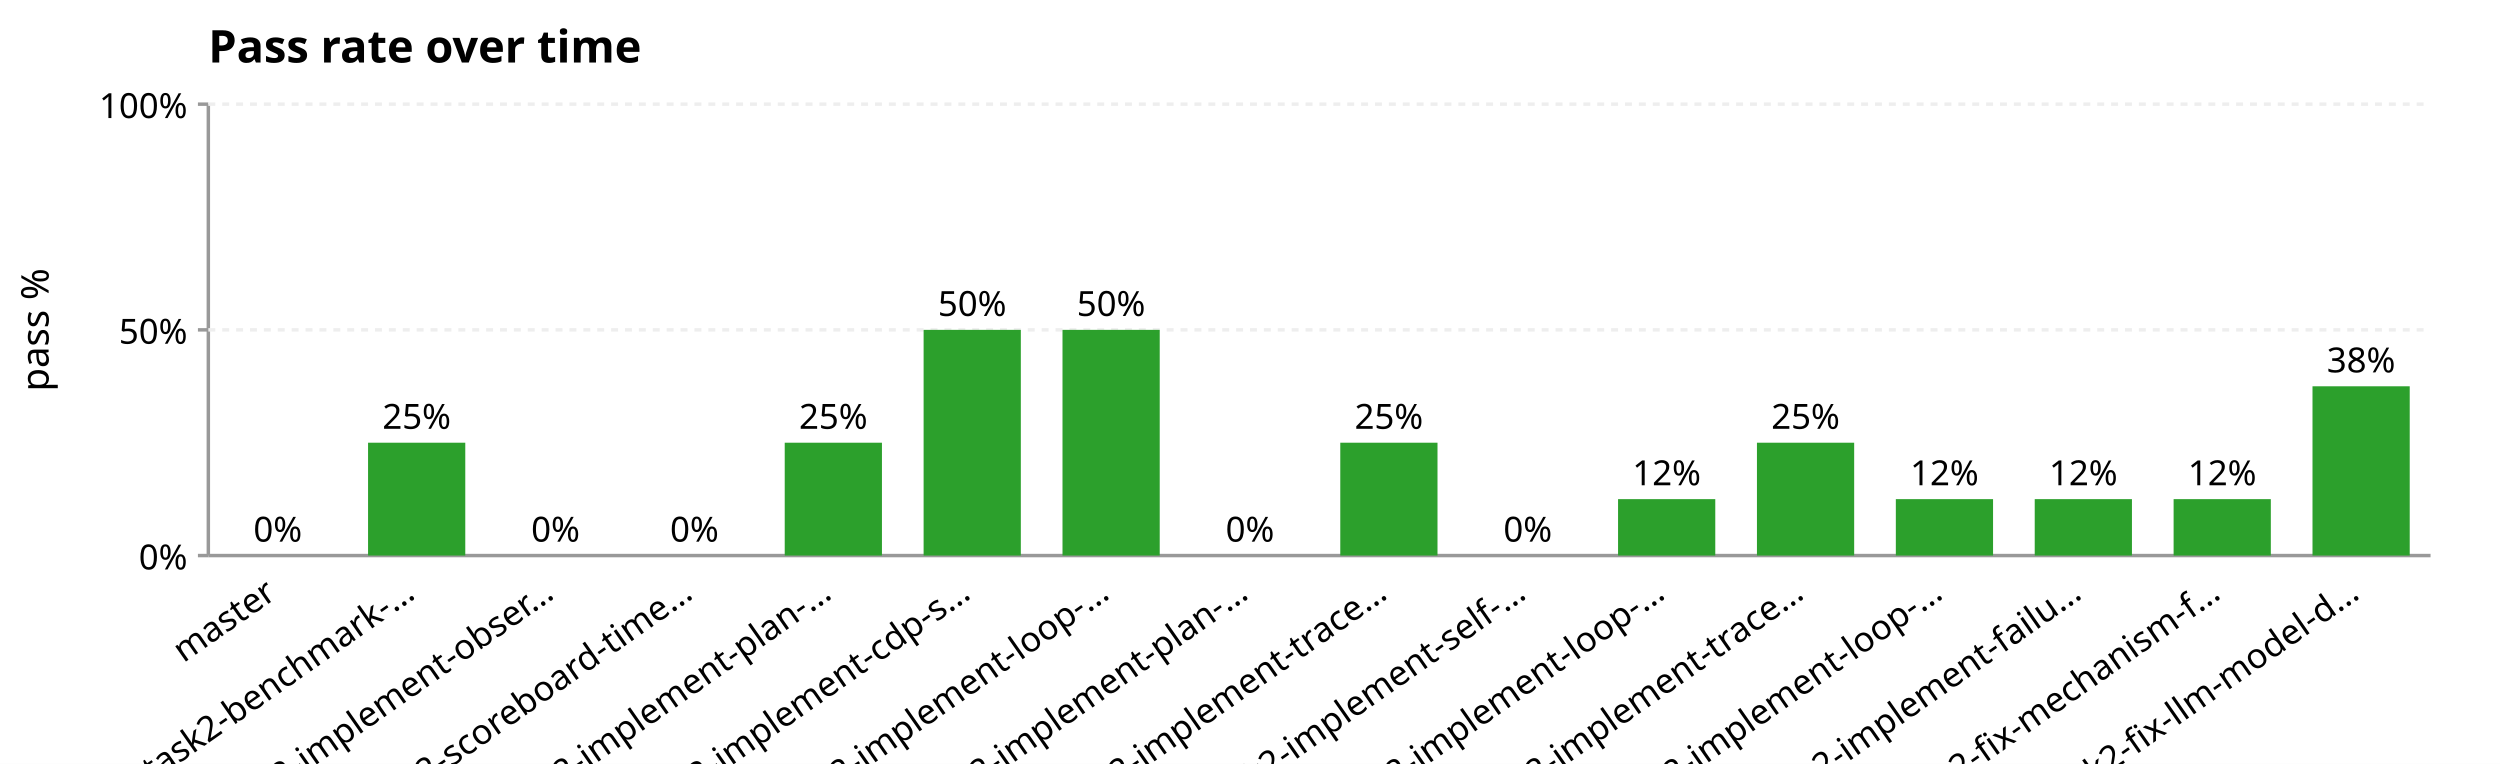
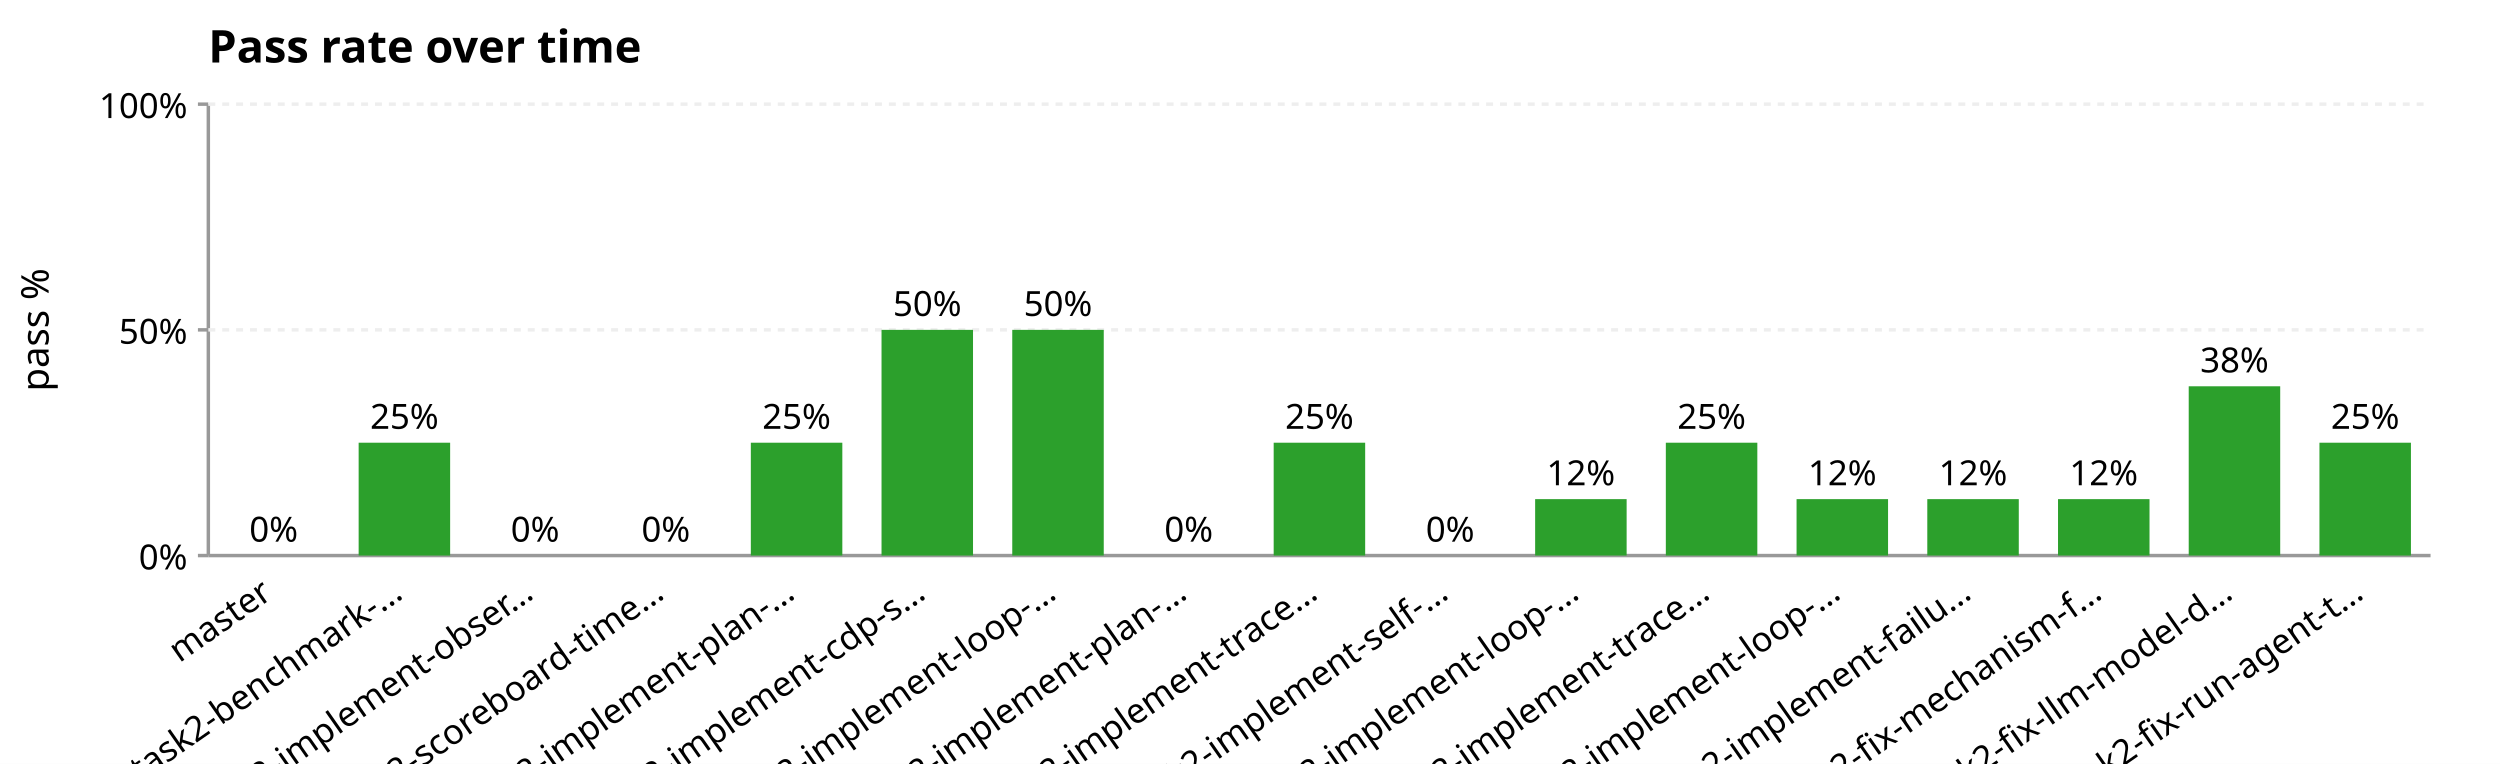
<svg xmlns="http://www.w3.org/2000/svg" viewBox="0 0 720 220" width="720" height="220" font-family="sans-serif">
  <rect width="100%" height="100%" fill="#fff" />
  <text x="60" y="18" font-size="13" font-weight="600">Pass rate over time</text>
  <line x1="60" y1="30" x2="60" y2="160" stroke="#999" />
  <line x1="60" y1="160" x2="700" y2="160" stroke="#999" />
  <line x1="57" y1="160.0" x2="60" y2="160.0" stroke="#999" />
  <text x="54" y="164.0" font-size="10" text-anchor="end" fill="#000">0%</text>
  <line x1="57" y1="95.0" x2="60" y2="95.0" stroke="#999" />
  <text x="54" y="99.0" font-size="10" text-anchor="end" fill="#000">50%</text>
  <line x1="60" y1="95.0" x2="700" y2="95.0" stroke="#eee" stroke-dasharray="2,2" />
  <line x1="57" y1="30.0" x2="60" y2="30.0" stroke="#999" />
  <text x="54" y="34.0" font-size="10" text-anchor="end" fill="#000">100%</text>
  <line x1="60" y1="30.0" x2="700" y2="30.0" stroke="#eee" stroke-dasharray="2,2" />
  <text x="14" y="95.0" font-size="11" fill="#000" transform="rotate(-90 14 95.0)" text-anchor="middle">pass %</text>
-   <rect x="66.00" y="160.00" width="28.00" height="0.00" fill="#2ca02c" />
-   <text x="80.00" y="156.00" font-size="10" text-anchor="middle" fill="#000">0%</text>
-   <text x="80.00" y="172" font-size="10" fill="#000" text-anchor="end" transform="rotate(-35 80.00 172)">master</text>
-   <rect x="106.00" y="127.50" width="28.00" height="32.50" fill="#2ca02c" />
-   <text x="120.00" y="123.50" font-size="10" text-anchor="middle" fill="#000">25%</text>
-   <text x="120.00" y="172" font-size="10" fill="#000" text-anchor="end" transform="rotate(-35 120.00 172)">feat-task2-benchmark-…</text>
-   <rect x="146.00" y="160.00" width="28.00" height="0.00" fill="#2ca02c" />
-   <text x="160.00" y="156.00" font-size="10" text-anchor="middle" fill="#000">0%</text>
-   <text x="160.00" y="172" font-size="10" fill="#000" text-anchor="end" transform="rotate(-35 160.00 172)">task2-implement-obser…</text>
-   <rect x="186.00" y="160.00" width="28.00" height="0.00" fill="#2ca02c" />
-   <text x="200.00" y="156.00" font-size="10" text-anchor="middle" fill="#000">0%</text>
-   <text x="200.00" y="172" font-size="10" fill="#000" text-anchor="end" transform="rotate(-35 200.00 172)">task2-scoreboard-time…</text>
-   <rect x="226.00" y="127.50" width="28.00" height="32.50" fill="#2ca02c" />
-   <text x="240.00" y="123.50" font-size="10" text-anchor="middle" fill="#000">25%</text>
-   <text x="240.00" y="172" font-size="10" fill="#000" text-anchor="end" transform="rotate(-35 240.00 172)">task2-implement-plan-…</text>
-   <rect x="266.00" y="95.00" width="28.00" height="65.00" fill="#2ca02c" />
-   <text x="280.00" y="91.00" font-size="10" text-anchor="middle" fill="#000">50%</text>
-   <text x="280.00" y="172" font-size="10" fill="#000" text-anchor="end" transform="rotate(-35 280.00 172)">task2-implement-cdp-s…</text>
-   <rect x="306.00" y="95.00" width="28.00" height="65.00" fill="#2ca02c" />
-   <text x="320.00" y="91.00" font-size="10" text-anchor="middle" fill="#000">50%</text>
-   <text x="320.00" y="172" font-size="10" fill="#000" text-anchor="end" transform="rotate(-35 320.00 172)">task2-implement-loop-…</text>
-   <rect x="346.00" y="160.00" width="28.00" height="0.00" fill="#2ca02c" />
-   <text x="360.00" y="156.00" font-size="10" text-anchor="middle" fill="#000">0%</text>
-   <text x="360.00" y="172" font-size="10" fill="#000" text-anchor="end" transform="rotate(-35 360.00 172)">task2-implement-plan-…</text>
-   <rect x="386.00" y="127.50" width="28.00" height="32.50" fill="#2ca02c" />
-   <text x="400.00" y="123.50" font-size="10" text-anchor="middle" fill="#000">25%</text>
-   <text x="400.00" y="172" font-size="10" fill="#000" text-anchor="end" transform="rotate(-35 400.00 172)">task2-implement-trace…</text>
-   <rect x="426.00" y="160.00" width="28.00" height="0.00" fill="#2ca02c" />
-   <text x="440.00" y="156.00" font-size="10" text-anchor="middle" fill="#000">0%</text>
-   <text x="440.00" y="172" font-size="10" fill="#000" text-anchor="end" transform="rotate(-35 440.00 172)">task2-implement-self-…</text>
-   <rect x="466.00" y="143.75" width="28.00" height="16.25" fill="#2ca02c" />
-   <text x="480.00" y="139.75" font-size="10" text-anchor="middle" fill="#000">12%</text>
-   <text x="480.00" y="172" font-size="10" fill="#000" text-anchor="end" transform="rotate(-35 480.00 172)">task2-implement-loop-…</text>
-   <rect x="506.00" y="127.50" width="28.00" height="32.50" fill="#2ca02c" />
-   <text x="520.00" y="123.50" font-size="10" text-anchor="middle" fill="#000">25%</text>
-   <text x="520.00" y="172" font-size="10" fill="#000" text-anchor="end" transform="rotate(-35 520.00 172)">task2-implement-trace…</text>
-   <rect x="546.00" y="143.75" width="28.00" height="16.25" fill="#2ca02c" />
-   <text x="560.00" y="139.75" font-size="10" text-anchor="middle" fill="#000">12%</text>
-   <text x="560.00" y="172" font-size="10" fill="#000" text-anchor="end" transform="rotate(-35 560.00 172)">task2-implement-loop-…</text>
-   <rect x="586.00" y="143.75" width="28.00" height="16.25" fill="#2ca02c" />
-   <text x="600.00" y="139.75" font-size="10" text-anchor="middle" fill="#000">12%</text>
-   <text x="600.00" y="172" font-size="10" fill="#000" text-anchor="end" transform="rotate(-35 600.00 172)">task2-implement-failu…</text>
-   <rect x="626.00" y="143.75" width="28.00" height="16.25" fill="#2ca02c" />
-   <text x="640.00" y="139.75" font-size="10" text-anchor="middle" fill="#000">12%</text>
-   <text x="640.00" y="172" font-size="10" fill="#000" text-anchor="end" transform="rotate(-35 640.00 172)">task2-fix-mechanism-f…</text>
-   <rect x="666.00" y="111.25" width="28.00" height="48.75" fill="#2ca02c" />
-   <text x="680.00" y="107.25" font-size="10" text-anchor="middle" fill="#000">38%</text>
-   <text x="680.00" y="172" font-size="10" fill="#000" text-anchor="end" transform="rotate(-35 680.00 172)">task2-fix-llm-model-d…</text>
+   <rect x="65.65" y="160.00" width="26.35" height="0.00" fill="#2ca02c" />
+   <text x="78.82" y="156.00" font-size="10" text-anchor="middle" fill="#000">0%</text>
+   <text x="78.82" y="172" font-size="10" fill="#000" text-anchor="end" transform="rotate(-35 78.82 172)">master</text>
+   <rect x="103.29" y="127.50" width="26.35" height="32.50" fill="#2ca02c" />
+   <text x="116.47" y="123.50" font-size="10" text-anchor="middle" fill="#000">25%</text>
+   <text x="116.47" y="172" font-size="10" fill="#000" text-anchor="end" transform="rotate(-35 116.47 172)">feat-task2-benchmark-…</text>
+   <rect x="140.94" y="160.00" width="26.35" height="0.00" fill="#2ca02c" />
+   <text x="154.12" y="156.00" font-size="10" text-anchor="middle" fill="#000">0%</text>
+   <text x="154.12" y="172" font-size="10" fill="#000" text-anchor="end" transform="rotate(-35 154.12 172)">task2-implement-obser…</text>
+   <rect x="178.59" y="160.00" width="26.35" height="0.00" fill="#2ca02c" />
+   <text x="191.76" y="156.00" font-size="10" text-anchor="middle" fill="#000">0%</text>
+   <text x="191.76" y="172" font-size="10" fill="#000" text-anchor="end" transform="rotate(-35 191.76 172)">task2-scoreboard-time…</text>
+   <rect x="216.24" y="127.50" width="26.35" height="32.50" fill="#2ca02c" />
+   <text x="229.41" y="123.50" font-size="10" text-anchor="middle" fill="#000">25%</text>
+   <text x="229.41" y="172" font-size="10" fill="#000" text-anchor="end" transform="rotate(-35 229.41 172)">task2-implement-plan-…</text>
+   <rect x="253.88" y="95.00" width="26.35" height="65.00" fill="#2ca02c" />
+   <text x="267.06" y="91.00" font-size="10" text-anchor="middle" fill="#000">50%</text>
+   <text x="267.06" y="172" font-size="10" fill="#000" text-anchor="end" transform="rotate(-35 267.06 172)">task2-implement-cdp-s…</text>
+   <rect x="291.53" y="95.00" width="26.35" height="65.00" fill="#2ca02c" />
+   <text x="304.71" y="91.00" font-size="10" text-anchor="middle" fill="#000">50%</text>
+   <text x="304.71" y="172" font-size="10" fill="#000" text-anchor="end" transform="rotate(-35 304.71 172)">task2-implement-loop-…</text>
+   <rect x="329.18" y="160.00" width="26.35" height="0.00" fill="#2ca02c" />
+   <text x="342.35" y="156.00" font-size="10" text-anchor="middle" fill="#000">0%</text>
+   <text x="342.35" y="172" font-size="10" fill="#000" text-anchor="end" transform="rotate(-35 342.35 172)">task2-implement-plan-…</text>
+   <rect x="366.82" y="127.50" width="26.35" height="32.50" fill="#2ca02c" />
+   <text x="380.00" y="123.50" font-size="10" text-anchor="middle" fill="#000">25%</text>
+   <text x="380.00" y="172" font-size="10" fill="#000" text-anchor="end" transform="rotate(-35 380.00 172)">task2-implement-trace…</text>
+   <rect x="404.47" y="160.00" width="26.35" height="0.00" fill="#2ca02c" />
+   <text x="417.65" y="156.00" font-size="10" text-anchor="middle" fill="#000">0%</text>
+   <text x="417.65" y="172" font-size="10" fill="#000" text-anchor="end" transform="rotate(-35 417.65 172)">task2-implement-self-…</text>
+   <rect x="442.12" y="143.75" width="26.35" height="16.25" fill="#2ca02c" />
+   <text x="455.29" y="139.75" font-size="10" text-anchor="middle" fill="#000">12%</text>
+   <text x="455.29" y="172" font-size="10" fill="#000" text-anchor="end" transform="rotate(-35 455.29 172)">task2-implement-loop-…</text>
+   <rect x="479.76" y="127.50" width="26.35" height="32.50" fill="#2ca02c" />
+   <text x="492.94" y="123.50" font-size="10" text-anchor="middle" fill="#000">25%</text>
+   <text x="492.94" y="172" font-size="10" fill="#000" text-anchor="end" transform="rotate(-35 492.94 172)">task2-implement-trace…</text>
+   <rect x="517.41" y="143.75" width="26.35" height="16.25" fill="#2ca02c" />
+   <text x="530.59" y="139.75" font-size="10" text-anchor="middle" fill="#000">12%</text>
+   <text x="530.59" y="172" font-size="10" fill="#000" text-anchor="end" transform="rotate(-35 530.59 172)">task2-implement-loop-…</text>
+   <rect x="555.06" y="143.75" width="26.35" height="16.25" fill="#2ca02c" />
+   <text x="568.24" y="139.75" font-size="10" text-anchor="middle" fill="#000">12%</text>
+   <text x="568.24" y="172" font-size="10" fill="#000" text-anchor="end" transform="rotate(-35 568.24 172)">task2-implement-failu…</text>
+   <rect x="592.71" y="143.75" width="26.35" height="16.25" fill="#2ca02c" />
+   <text x="605.88" y="139.75" font-size="10" text-anchor="middle" fill="#000">12%</text>
+   <text x="605.88" y="172" font-size="10" fill="#000" text-anchor="end" transform="rotate(-35 605.88 172)">task2-fix-mechanism-f…</text>
+   <rect x="630.35" y="111.25" width="26.35" height="48.75" fill="#2ca02c" />
+   <text x="643.53" y="107.25" font-size="10" text-anchor="middle" fill="#000">38%</text>
+   <text x="643.53" y="172" font-size="10" fill="#000" text-anchor="end" transform="rotate(-35 643.53 172)">task2-fix-llm-model-d…</text>
+   <rect x="668.00" y="127.50" width="26.35" height="32.50" fill="#2ca02c" />
+   <text x="681.18" y="123.50" font-size="10" text-anchor="middle" fill="#000">25%</text>
+   <text x="681.18" y="172" font-size="10" fill="#000" text-anchor="end" transform="rotate(-35 681.18 172)">task2-fix-run-agent-t…</text>
</svg>
